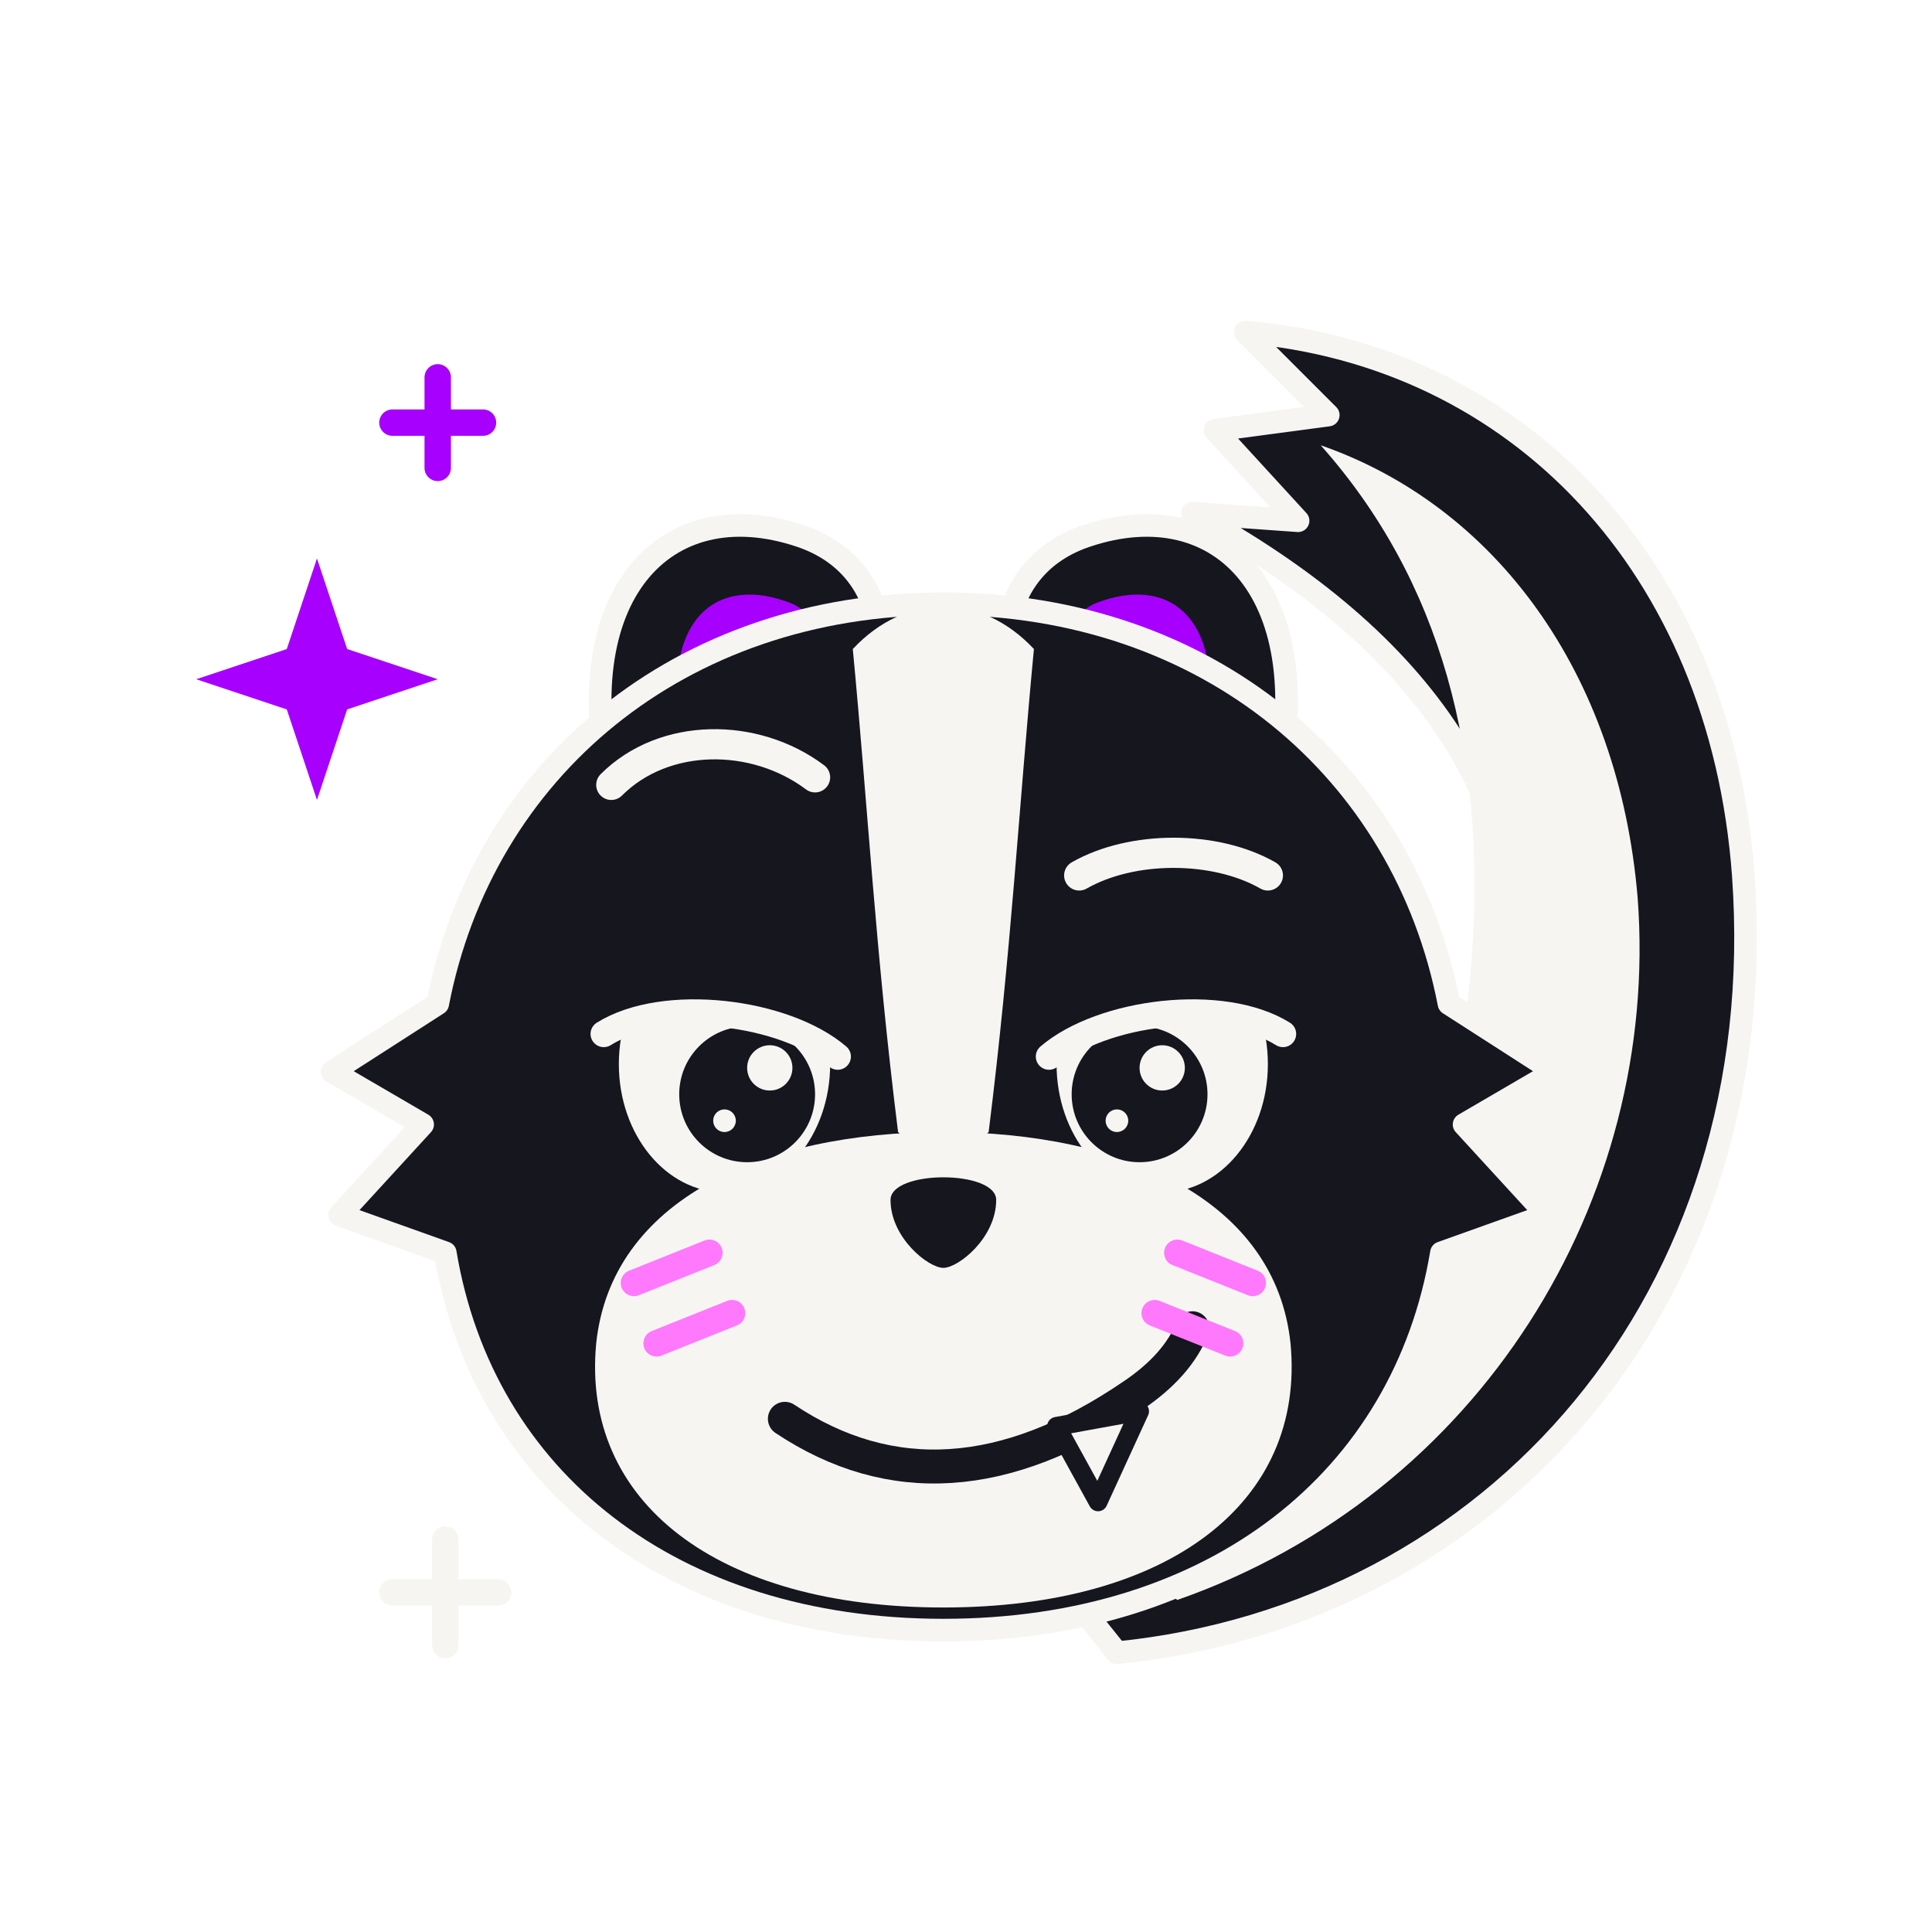
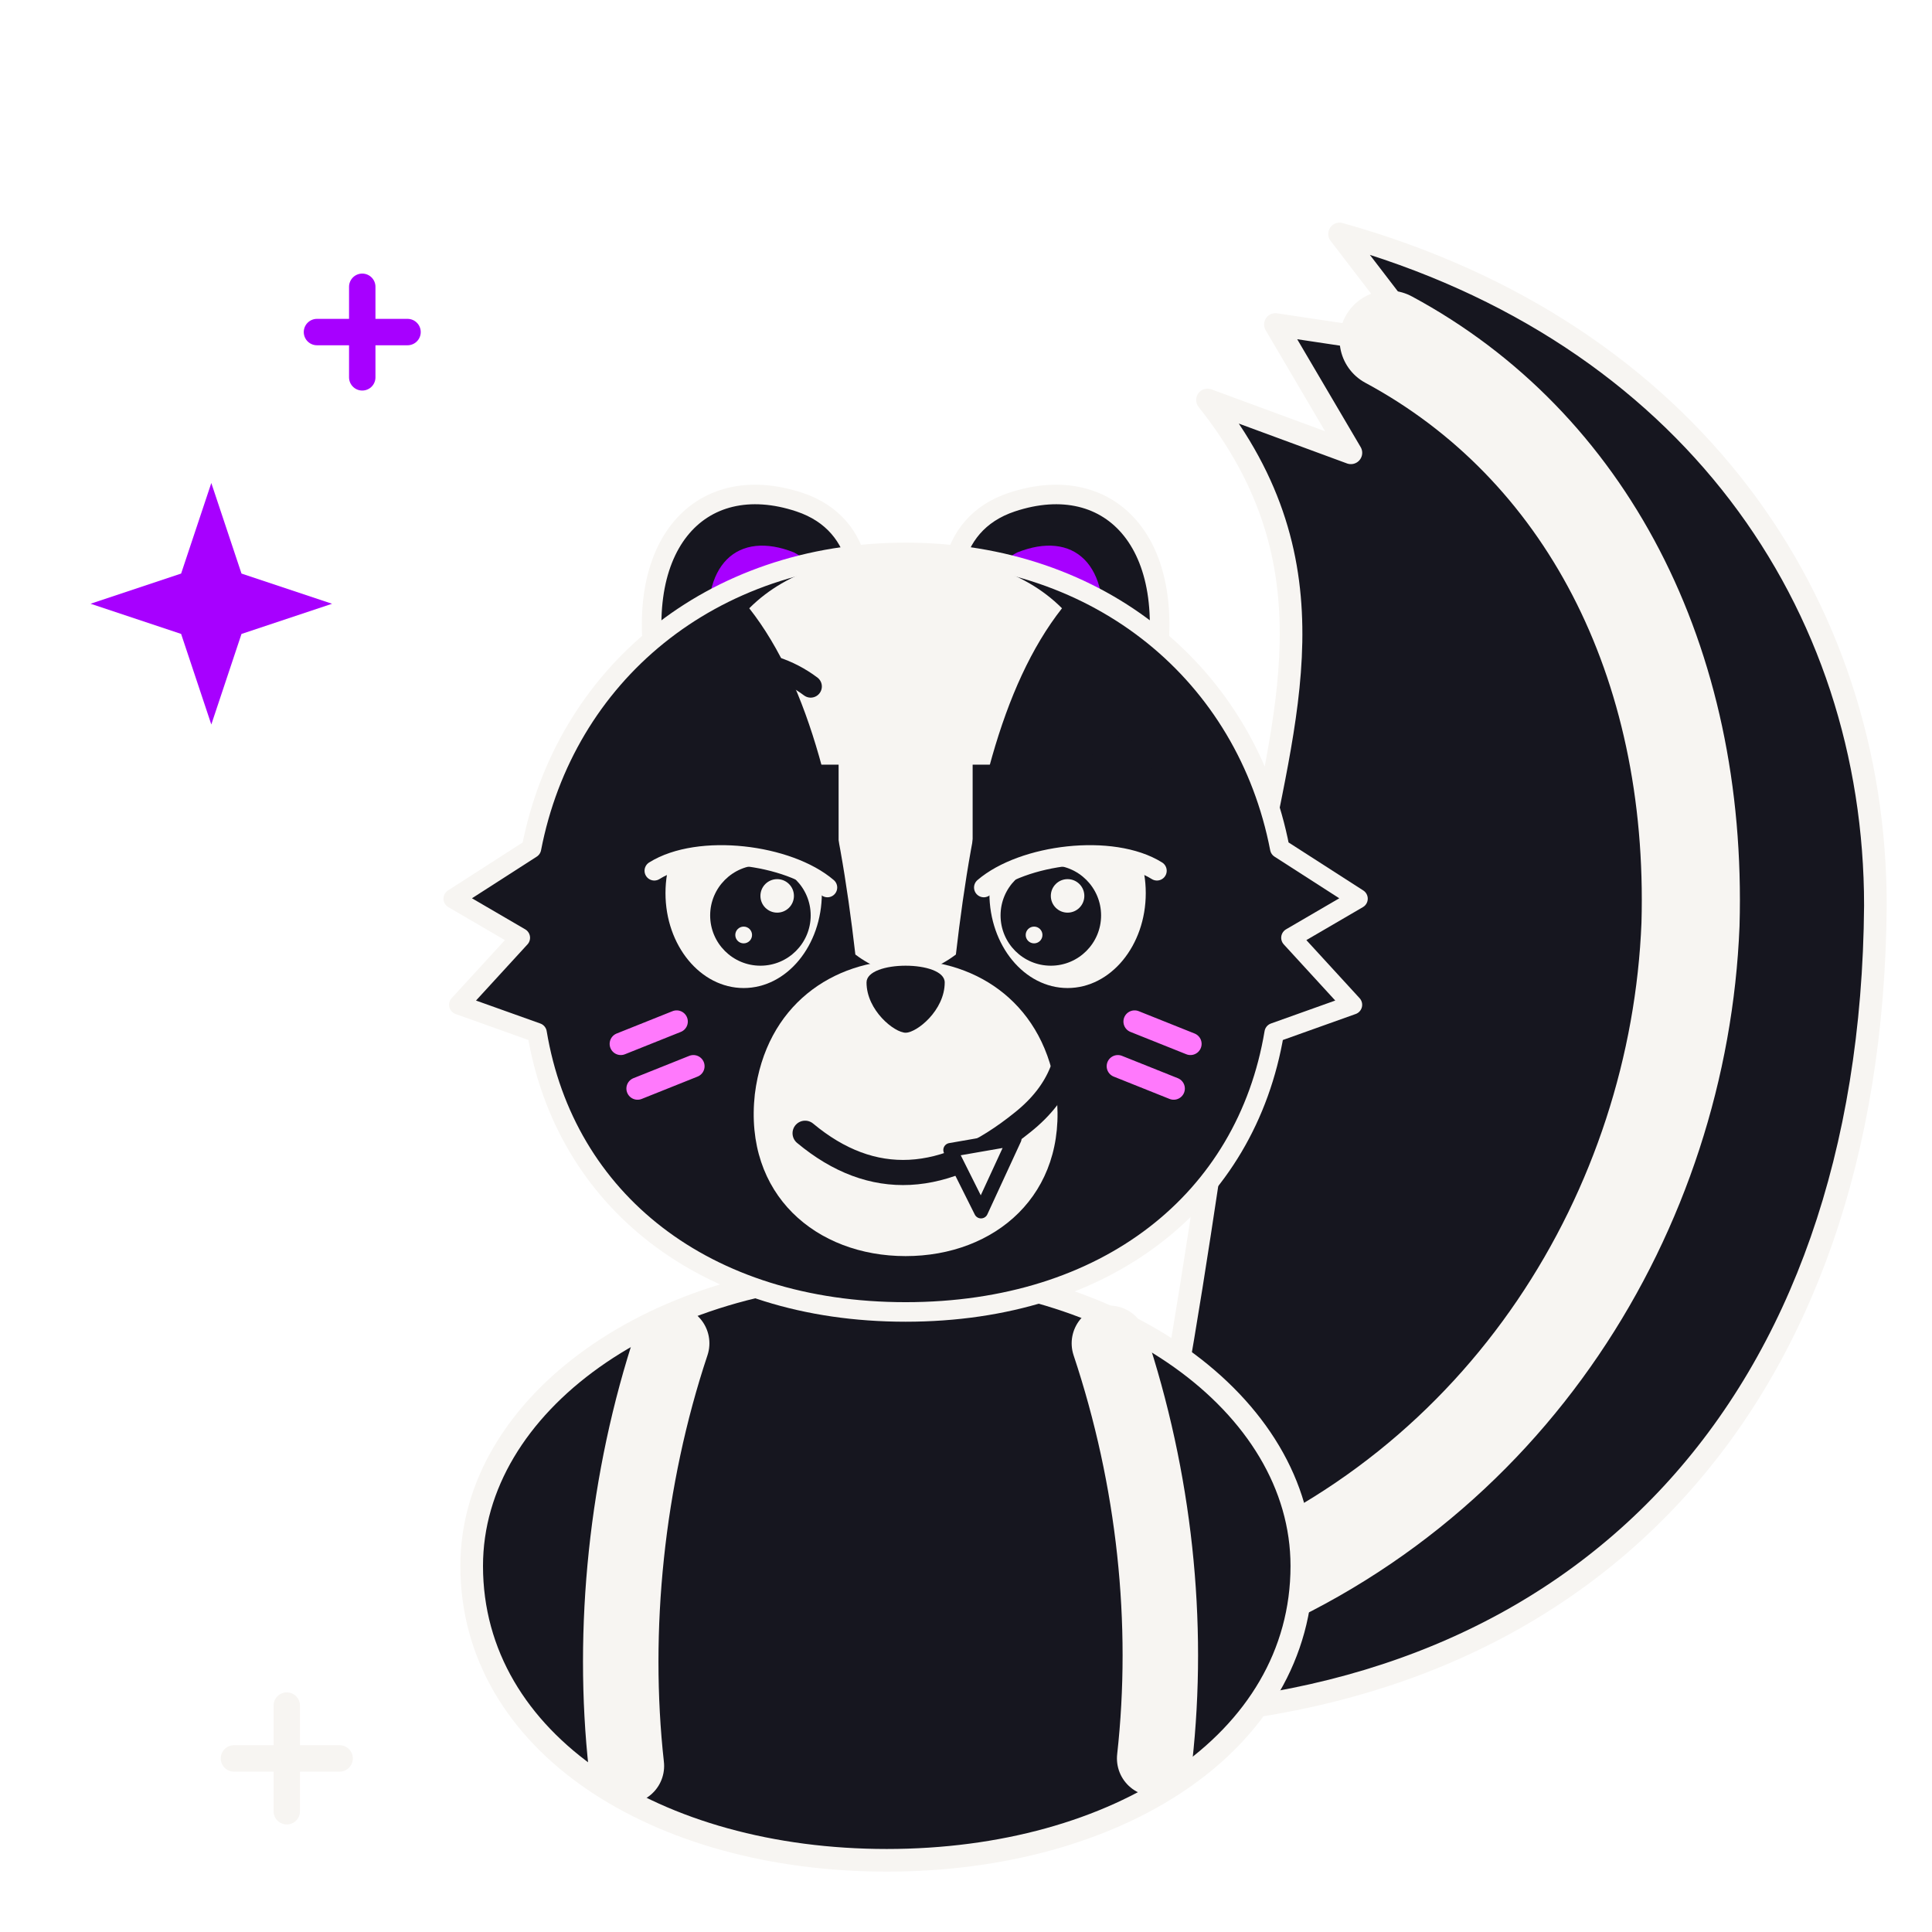
<svg xmlns="http://www.w3.org/2000/svg" viewBox="0 0 512 512" width="512" height="512">
-   <path d="M296 438 C 396 428, 470 344, 462 232 C 456 150, 402 94, 330 88            L 352 110 L 322 114 L 344 138 L 316 136            C 378 170, 408 214, 402 272 C 394 352, 352 406, 288 428 Z" fill="#16161f" stroke="#F7F5F2" stroke-width="6" stroke-linejoin="round" />
-   <path d="M312 424 C 392 396, 440 318, 434 238 C 429 178, 396 134, 350 118            C 382 154, 394 200, 390 254 C 384 332, 348 392, 298 414 Z" fill="#F7F5F2" />
-   <path d="M162 210 C 150 158, 176 130, 212 142 C 236 150, 238 176, 228 198 Z" fill="#16161f" stroke="#F7F5F2" stroke-width="6" stroke-linejoin="round" />
-   <path d="M180 192 C 176 164, 190 152, 210 160 C 222 166, 220 180, 214 190 Z" fill="#A700FF" />
-   <path d="M338 210 C 350 158, 324 130, 288 142 C 264 150, 262 176, 272 198 Z" fill="#16161f" stroke="#F7F5F2" stroke-width="6" stroke-linejoin="round" />
-   <path d="M320 192 C 324 164, 310 152, 290 160 C 278 166, 280 180, 286 190 Z" fill="#A700FF" />
-   <path d="M250 160            C 320 160, 372 204, 384 266            L 412 284 L 388 298 L 410 322 L 382 332            C 372 392, 322 432, 250 432            C 178 432, 128 392, 118 332            L 90 322 L 112 298 L 88 284 L 116 266            C 128 204, 180 160, 250 160 Z" fill="#16161f" stroke="#F7F5F2" stroke-width="6" stroke-linejoin="round" />
-   <path d="M238 300 C 232 252, 230 214, 226 172 C 240 157, 260 157, 274 172            C 270 214, 268 252, 262 300 C 254 308, 246 308, 238 300 Z" fill="#F7F5F2" />
-   <path d="M158 356 C 162 318, 202 300, 250 300 C 298 300, 338 318, 342 356            C 346 398, 310 426, 250 426 C 190 426, 154 398, 158 356 Z" fill="#F7F5F2" />
-   <ellipse cx="192" cy="282" rx="28" ry="34" fill="#F7F5F2" />
-   <circle cx="198" cy="290" r="18" fill="#16161f" />
-   <circle cx="204" cy="283" r="6" fill="#F7F5F2" />
-   <circle cx="192" cy="297" r="3" fill="#F7F5F2" />
-   <path d="M156 276 C 174 262, 210 266, 226 282 L 226 236 L 156 236 Z" fill="#16161f" />
-   <path d="M160 274 C 176 264, 208 268, 222 280" fill="none" stroke="#F7F5F2" stroke-width="7" stroke-linecap="round" />
-   <ellipse cx="308" cy="282" rx="28" ry="34" fill="#F7F5F2" />
-   <circle cx="302" cy="290" r="18" fill="#16161f" />
-   <circle cx="308" cy="283" r="6" fill="#F7F5F2" />
-   <circle cx="296" cy="297" r="3" fill="#F7F5F2" />
-   <path d="M274 282 C 290 266, 326 262, 344 276 L 344 236 L 274 236 Z" fill="#16161f" />
-   <path d="M278 280 C 292 268, 324 264, 340 274" fill="none" stroke="#F7F5F2" stroke-width="7" stroke-linecap="round" />
-   <path d="M162 208 C 176 194, 200 194, 216 206" fill="none" stroke="#F7F5F2" stroke-width="8" stroke-linecap="round" />
-   <path d="M286 232 C 300 224, 322 224, 336 232" fill="none" stroke="#F7F5F2" stroke-width="8" stroke-linecap="round" />
-   <path d="M236 318 C 236 310, 264 310, 264 318 C 264 328, 254 336, 250 336 C 246 336, 236 328, 236 318 Z" fill="#16161f" />
-   <path d="M208 376 Q 250 404, 300 370 Q 312 362, 316 352" fill="none" stroke="#16161f" stroke-width="9" stroke-linecap="round" />
-   <path d="M280 378 L 291 398 L 302 374 Z" fill="#F7F5F2" stroke="#16161f" stroke-width="5" stroke-linejoin="round" />
-   <path d="M168 340 l 20 -8 M174 356 l 20 -8" stroke="#FF79FC" stroke-width="7" stroke-linecap="round" />
-   <path d="M312 332 l 20 8 M306 348 l 20 8" stroke="#FF79FC" stroke-width="7" stroke-linecap="round" />
-   <path d="M84 148 L 92 172 L 116 180 L 92 188 L 84 212 L 76 188 L 52 180 L 76 172 Z" fill="#A700FF" />
-   <path d="M116 100 l 0 24 M104 112 l 24 0" stroke="#A700FF" stroke-width="7" stroke-linecap="round" />
-   <path d="M118 408 l 0 28 M104 422 l 28 0" stroke="#F7F5F2" stroke-width="7" stroke-linecap="round" />
+   <path d="M300 455 C 420 452, 496 372, 497 240            C 497 160, 448 88, 355 62            L 378 92 L 338 86 L 358 120 L 320 106            C 355 150, 340 190, 332 235            C 318 320, 310 400, 292 440 Z" fill="#16161f" stroke="#F7F5F2" stroke-width="6" stroke-linejoin="round" />
+   <path d="M320 425 C 400 395, 445 320, 448 245 C 450 175, 420 118, 368 90" fill="none" stroke="#F7F5F2" stroke-width="26" stroke-linecap="round" />
+   <path d="M125 415 C 125 372, 174 337, 235 337 C 296 337, 345 372, 345 415            C 345 462, 296 493, 235 493 C 174 493, 125 462, 125 415 Z" fill="#16161f" stroke="#F7F5F2" stroke-width="6" stroke-linejoin="round" />
+   <path d="M178 356 C 166 392, 162 432, 166 468" fill="none" stroke="#F7F5F2" stroke-width="20" stroke-linecap="round" />
+   <path d="M294 356 C 306 392, 310 430, 306 466" fill="none" stroke="#F7F5F2" stroke-width="20" stroke-linecap="round" />
+   <g transform="matrix(0.74 0 0 0.74 55 28)">
+     <path d="M162 210 C 150 158, 176 130, 212 142 C 236 150, 238 176, 228 198 Z" fill="#16161f" stroke="#F7F5F2" stroke-width="7" stroke-linejoin="round" />
+     <path d="M180 192 C 176 164, 190 152, 210 160 C 222 166, 220 180, 214 190 Z" fill="#A700FF" />
+     <path d="M338 210 C 350 158, 324 130, 288 142 C 264 150, 262 176, 272 198 Z" fill="#16161f" stroke="#F7F5F2" stroke-width="7" stroke-linejoin="round" />
+     <path d="M320 192 C 324 164, 310 152, 290 160 C 278 166, 280 180, 286 190 Z" fill="#A700FF" />
+     <path d="M250 160              C 320 160, 372 204, 384 266              L 412 284 L 388 298 L 410 322 L 382 332              C 372 392, 322 432, 250 432              C 178 432, 128 392, 118 332              L 90 322 L 112 298 L 88 284 L 116 266              C 128 204, 180 160, 250 160 Z" fill="#16161f" stroke="#F7F5F2" stroke-width="7" stroke-linejoin="round" />
+     <path d="M232 304 C 226 252, 216 208, 194 180              C 208 166, 228 161, 250 161              C 272 161, 292 166, 306 180              C 284 208, 274 252, 268 304              C 256 313, 244 313, 232 304 Z" fill="#F7F5F2" />
+     <path d="M196 354 C 200 322, 224 306, 250 306 C 276 306, 300 322, 304 354              C 308 390, 282 412, 250 412 C 218 412, 192 390, 196 354 Z" fill="#F7F5F2" />
+     <ellipse cx="192" cy="282" rx="28" ry="34" fill="#F7F5F2" />
+     <circle cx="198" cy="290" r="18" fill="#16161f" />
+     <circle cx="204" cy="283" r="6" fill="#F7F5F2" />
+     <circle cx="192" cy="297" r="3" fill="#F7F5F2" />
+     <path d="M156 276 C 174 262, 210 266, 226 282 L 226 236 L 156 236 Z" fill="#16161f" />
+     <path d="M160 274 C 176 264, 208 268, 222 280" fill="none" stroke="#F7F5F2" stroke-width="7" stroke-linecap="round" />
+     <ellipse cx="308" cy="282" rx="28" ry="34" fill="#F7F5F2" />
+     <circle cx="302" cy="290" r="18" fill="#16161f" />
+     <circle cx="308" cy="283" r="6" fill="#F7F5F2" />
+     <circle cx="296" cy="297" r="3" fill="#F7F5F2" />
+     <path d="M274 282 C 290 266, 326 262, 344 276 L 344 236 L 274 236 Z" fill="#16161f" />
+     <path d="M278 280 C 292 268, 324 264, 340 274" fill="none" stroke="#F7F5F2" stroke-width="7" stroke-linecap="round" />
+     <path d="M164 210 C 178 196, 200 196, 216 208" fill="none" stroke="#16161f" stroke-width="8" stroke-linecap="round" />
+     <path d="M286 234 C 300 226, 322 226, 336 234" fill="none" stroke="#16161f" stroke-width="8" stroke-linecap="round" />
+     <path d="M236 314 C 236 306, 264 306, 264 314 C 264 324, 254 332, 250 332 C 246 332, 236 324, 236 314 Z" fill="#16161f" />
+     <path d="M214 368 Q 250 398, 292 364 Q 302 356, 306 346" fill="none" stroke="#16161f" stroke-width="9" stroke-linecap="round" />
+     <path d="M266 374 L 277 396 L 289 370 Z" fill="#F7F5F2" stroke="#16161f" stroke-width="5" stroke-linejoin="round" />
+     <path d="M148 336 l 20 -8 M154 352 l 20 -8" stroke="#FF79FC" stroke-width="8" stroke-linecap="round" />
+     <path d="M332 328 l 20 8 M326 344 l 20 8" stroke="#FF79FC" stroke-width="8" stroke-linecap="round" />
+   </g>
+   <path d="M56 128 L 64 152 L 88 160 L 64 168 L 56 192 L 48 168 L 24 160 L 48 152 Z" fill="#A700FF" />
+   <path d="M96 76 l 0 24 M84 88 l 24 0" stroke="#A700FF" stroke-width="7" stroke-linecap="round" />
+   <path d="M76 452 l 0 28 M62 466 l 28 0" stroke="#F7F5F2" stroke-width="7" stroke-linecap="round" />
</svg>
